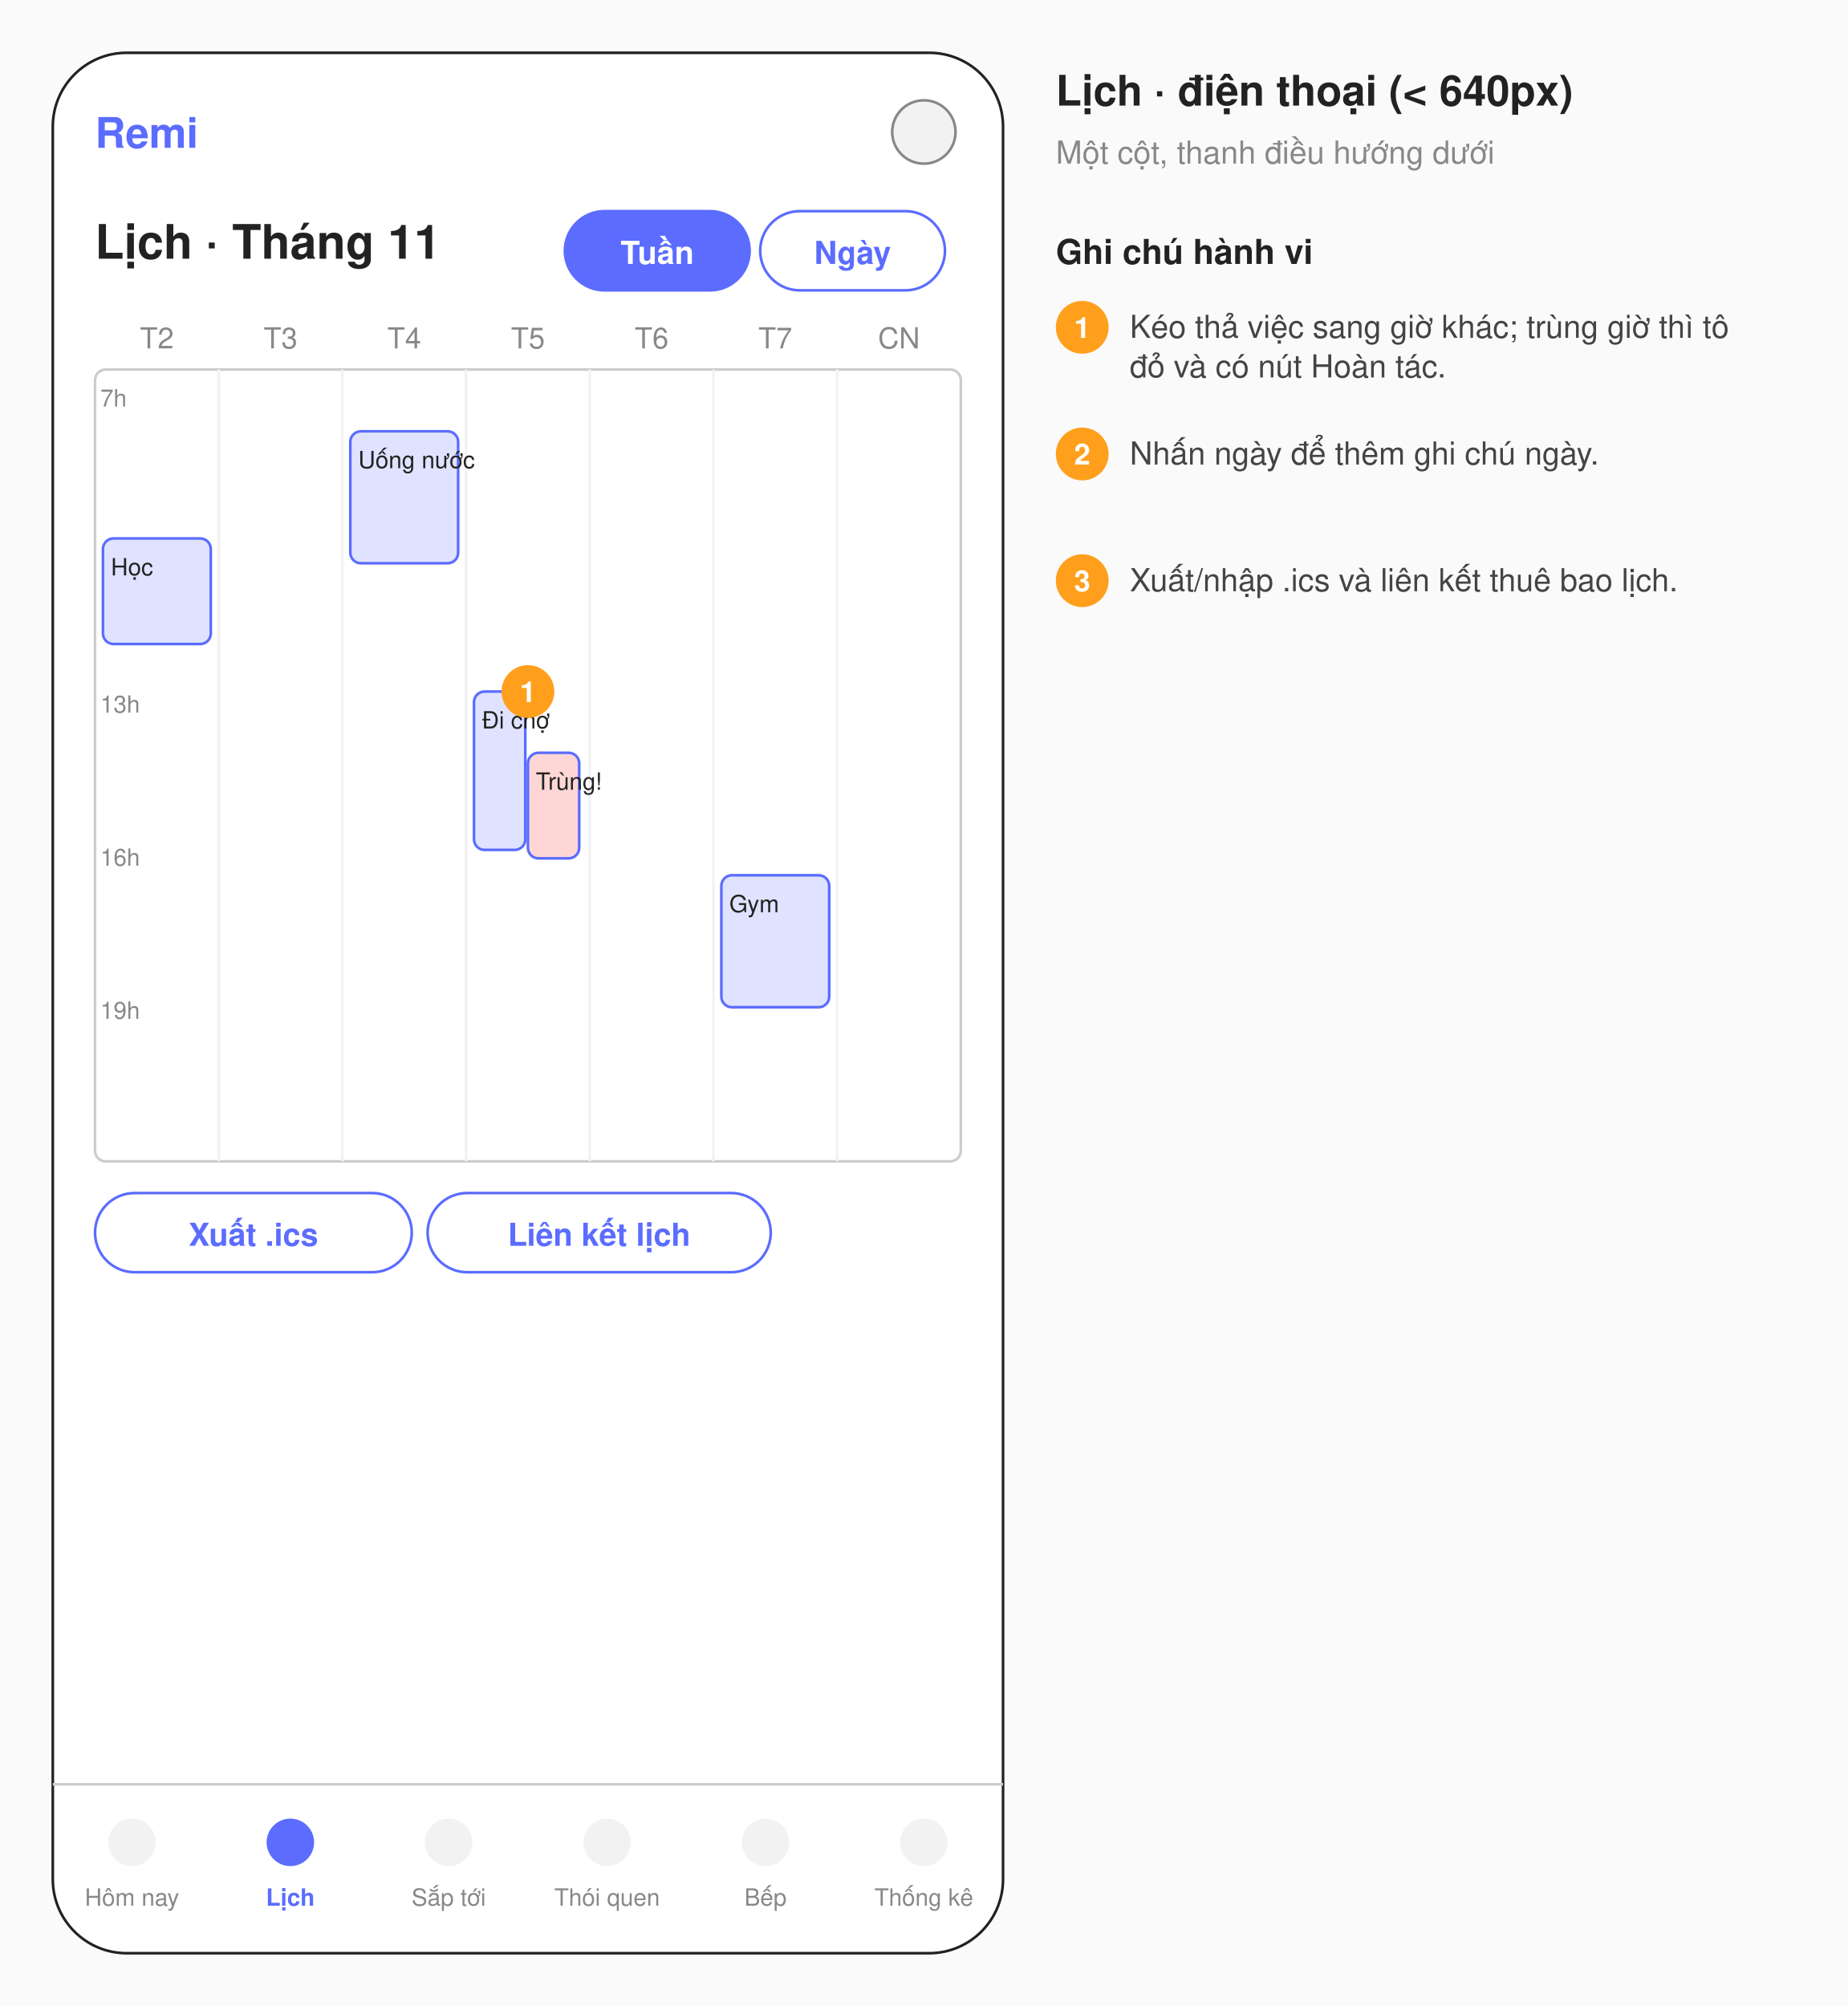
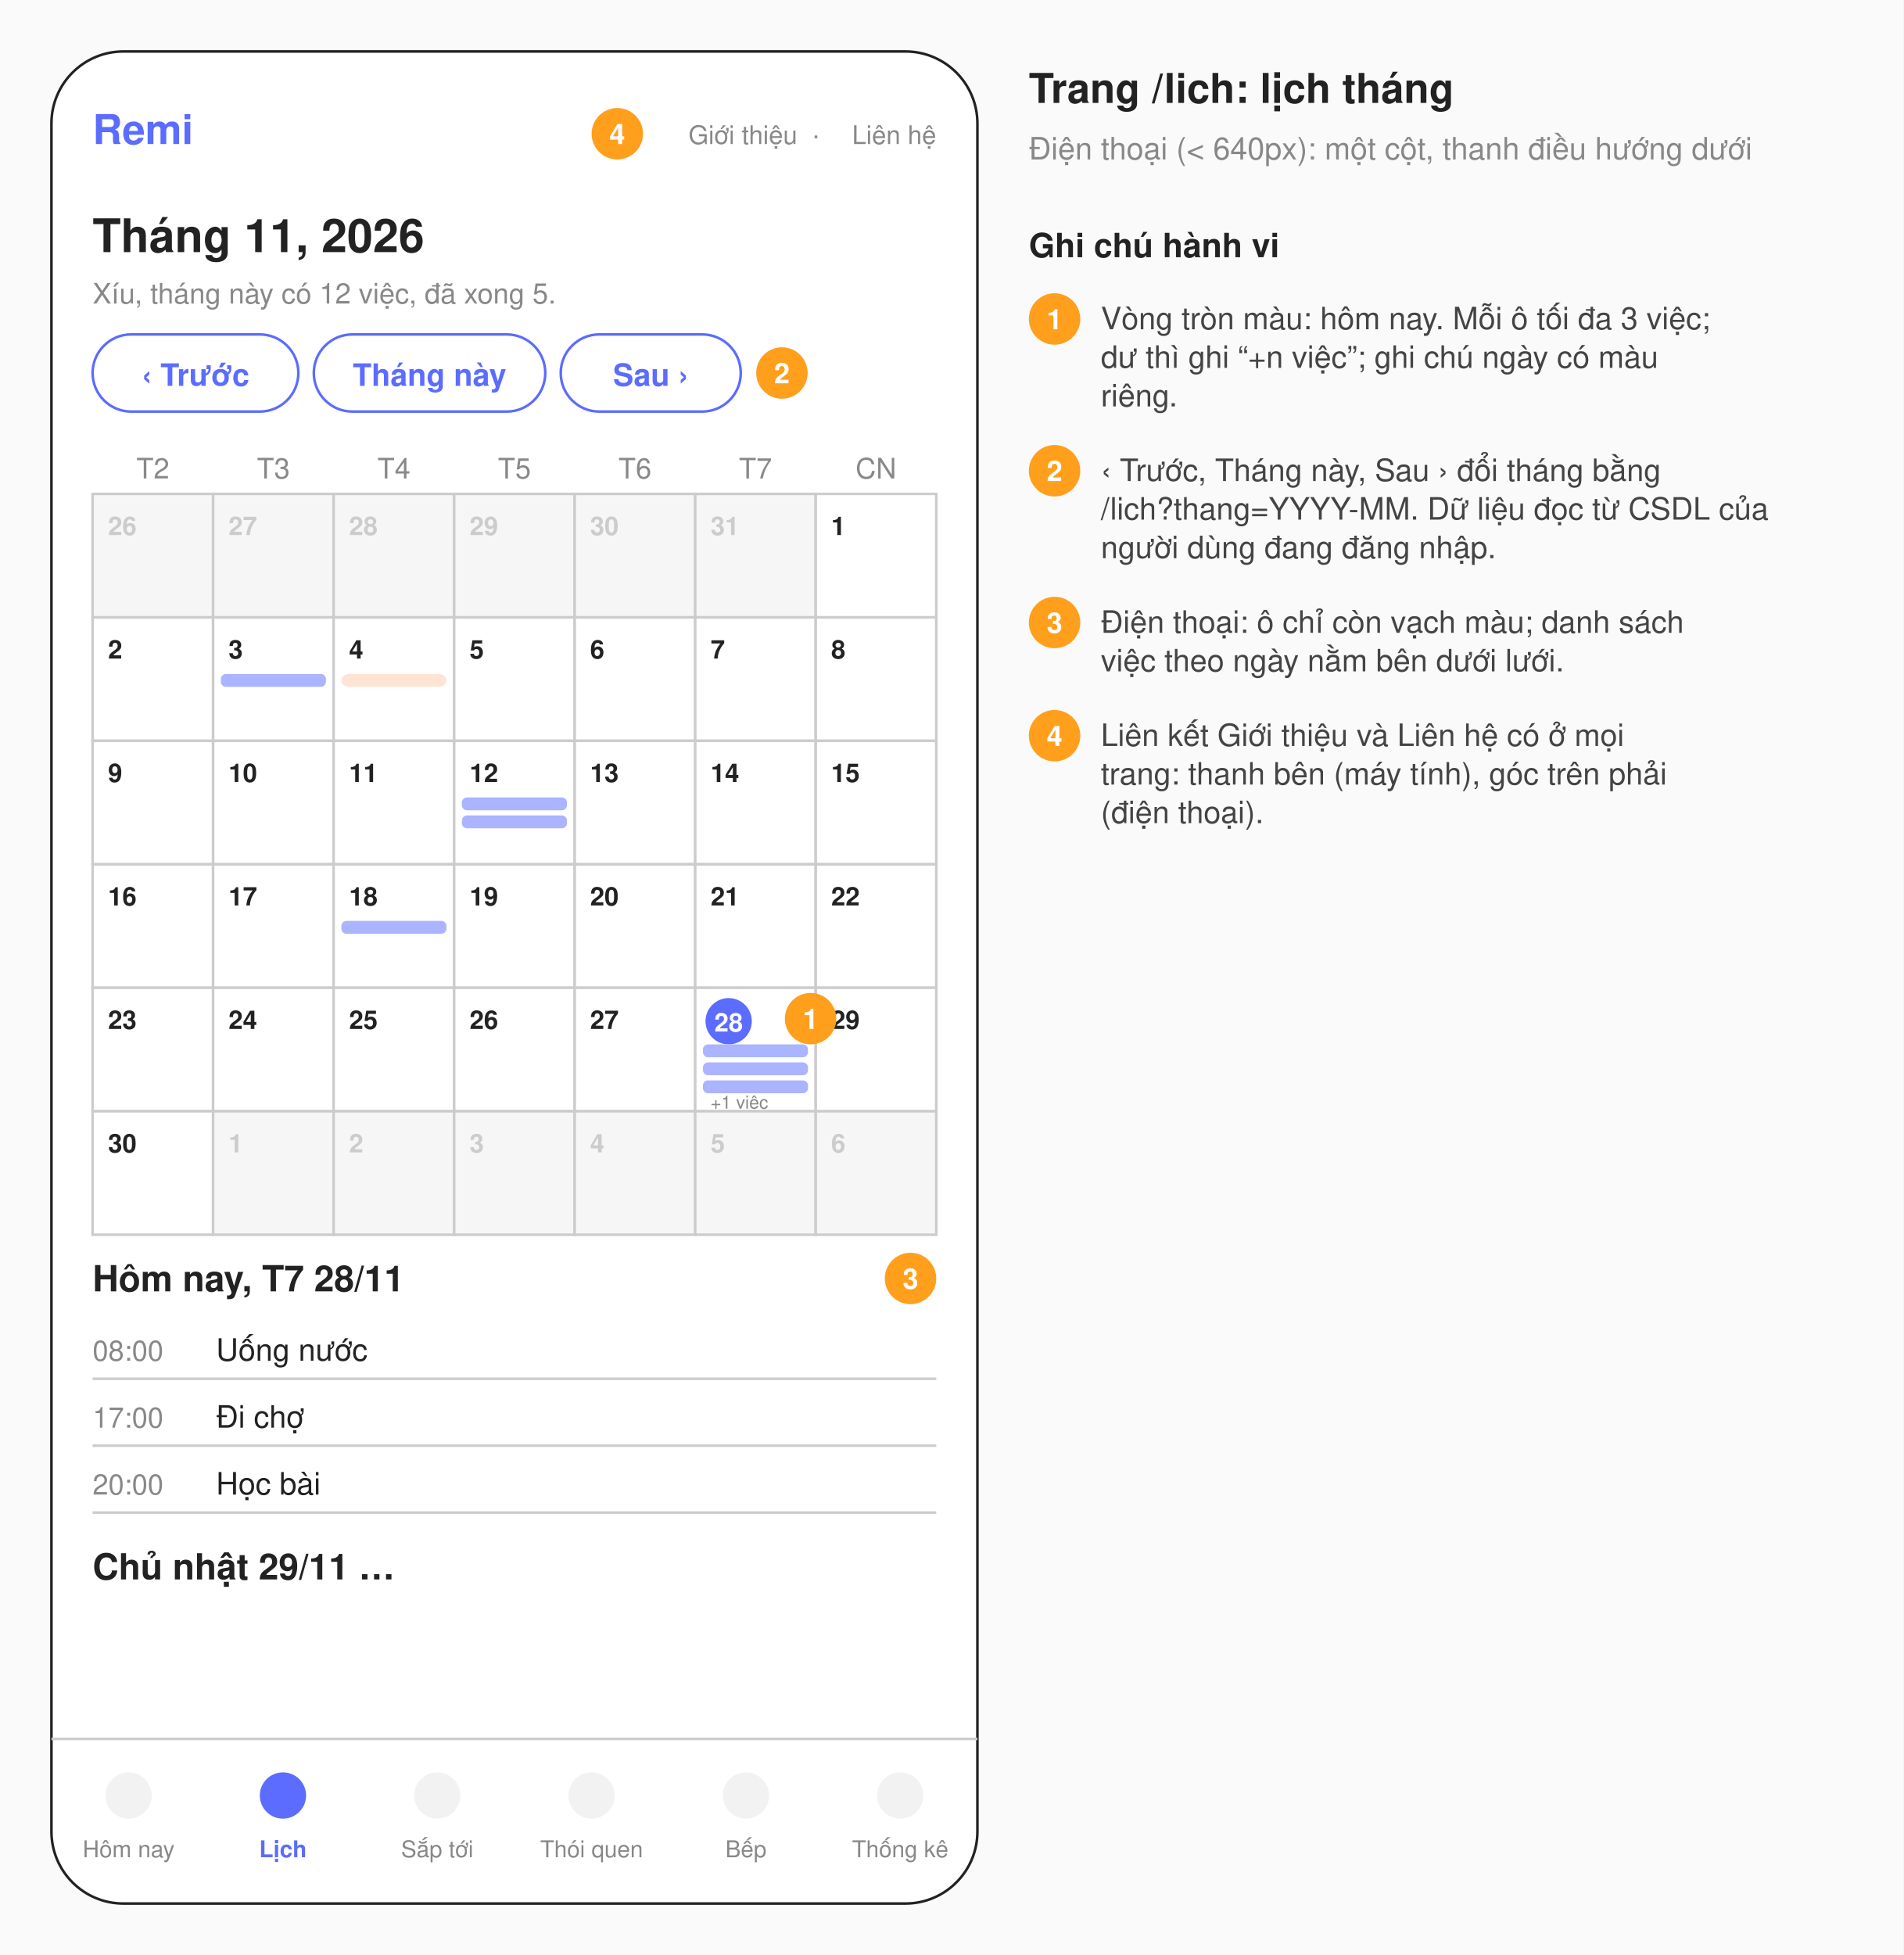
- <svg xmlns="http://www.w3.org/2000/svg" viewBox="0 0 700 760" width="700" height="760">
+ <svg xmlns="http://www.w3.org/2000/svg" viewBox="0 0 740 760" width="740" height="760">
  <rect width="100%" height="100%" fill="#fafafa" />
  <rect x="20" y="20" width="360" height="720" rx="28" fill="#fff" stroke="#222" />
  <text x="36" y="56" font-family="Helvetica, Arial, sans-serif" font-size="16" fill="#5b6cff" font-weight="bold" text-anchor="start">Remi</text>
-   <circle cx="350" cy="50" r="12" fill="#f2f2f2" stroke="#888" />
-   <text x="36" y="98" font-family="Helvetica, Arial, sans-serif" font-size="18" fill="#222" font-weight="bold" text-anchor="start">Lịch · Tháng 11</text>
-   <rect x="214" y="80" width="70" height="30" rx="15" fill="#5b6cff" stroke="#5b6cff" />
-   <text x="249.0" y="100" font-family="Helvetica, Arial, sans-serif" font-size="12" fill="#fff" font-weight="bold" text-anchor="middle">Tuần</text>
-   <rect x="288" y="80" width="70" height="30" rx="15" fill="#fff" stroke="#5b6cff" />
-   <text x="323.0" y="100" font-family="Helvetica, Arial, sans-serif" font-size="12" fill="#5b6cff" font-weight="bold" text-anchor="middle">Ngày</text>
-   <text x="59.429" y="132" font-family="Helvetica, Arial, sans-serif" font-size="11" fill="#888" font-weight="normal" text-anchor="middle">T2</text>
-   <text x="106.286" y="132" font-family="Helvetica, Arial, sans-serif" font-size="11" fill="#888" font-weight="normal" text-anchor="middle">T3</text>
-   <text x="153.143" y="132" font-family="Helvetica, Arial, sans-serif" font-size="11" fill="#888" font-weight="normal" text-anchor="middle">T4</text>
-   <text x="200" y="132" font-family="Helvetica, Arial, sans-serif" font-size="11" fill="#888" font-weight="normal" text-anchor="middle">T5</text>
-   <text x="246.857" y="132" font-family="Helvetica, Arial, sans-serif" font-size="11" fill="#888" font-weight="normal" text-anchor="middle">T6</text>
-   <text x="293.714" y="132" font-family="Helvetica, Arial, sans-serif" font-size="11" fill="#888" font-weight="normal" text-anchor="middle">T7</text>
-   <text x="340.571" y="132" font-family="Helvetica, Arial, sans-serif" font-size="11" fill="#888" font-weight="normal" text-anchor="middle">CN</text>
-   <rect x="36" y="140" width="328" height="300" rx="4" fill="#fff" stroke="#ccc" />
-   <line x1="82.857" y1="140" x2="82.857" y2="440" stroke="#f2f2f2" />
-   <line x1="129.714" y1="140" x2="129.714" y2="440" stroke="#f2f2f2" />
-   <line x1="176.571" y1="140" x2="176.571" y2="440" stroke="#f2f2f2" />
-   <line x1="223.429" y1="140" x2="223.429" y2="440" stroke="#f2f2f2" />
-   <line x1="270.286" y1="140" x2="270.286" y2="440" stroke="#f2f2f2" />
-   <line x1="317.143" y1="140" x2="317.143" y2="440" stroke="#f2f2f2" />
-   <text x="38" y="154" font-family="Helvetica, Arial, sans-serif" font-size="9" fill="#888" font-weight="normal" text-anchor="start">7h</text>
-   <text x="38" y="212" font-family="Helvetica, Arial, sans-serif" font-size="9" fill="#888" font-weight="normal" text-anchor="start">10h</text>
-   <text x="38" y="270" font-family="Helvetica, Arial, sans-serif" font-size="9" fill="#888" font-weight="normal" text-anchor="start">13h</text>
-   <text x="38" y="328" font-family="Helvetica, Arial, sans-serif" font-size="9" fill="#888" font-weight="normal" text-anchor="start">16h</text>
-   <text x="38" y="386" font-family="Helvetica, Arial, sans-serif" font-size="9" fill="#888" font-weight="normal" text-anchor="start">19h</text>
-   <rect x="39.0" y="204" width="40.857" height="40" rx="4" fill="#dfe3ff" stroke="#5b6cff" />
-   <text x="42.0" y="218" font-family="Helvetica, Arial, sans-serif" font-size="9" fill="#222" font-weight="normal" text-anchor="start">Học</text>
-   <rect x="132.714" y="163.4" width="40.857" height="50" rx="4" fill="#dfe3ff" stroke="#5b6cff" />
-   <text x="135.714" y="177.4" font-family="Helvetica, Arial, sans-serif" font-size="9" fill="#222" font-weight="normal" text-anchor="start">Uống nước</text>
-   <rect x="179.571" y="262" width="19.429" height="60" rx="4" fill="#dfe3ff" stroke="#5b6cff" />
-   <text x="182.571" y="276" font-family="Helvetica, Arial, sans-serif" font-size="9" fill="#222" font-weight="normal" text-anchor="start">Đi chợ</text>
-   <rect x="200" y="285.2" width="19.429" height="40" rx="4" fill="#ffd6d6" stroke="#5b6cff" />
-   <text x="203" y="299.2" font-family="Helvetica, Arial, sans-serif" font-size="9" fill="#222" font-weight="normal" text-anchor="start">Trùng!</text>
-   <rect x="273.286" y="331.6" width="40.857" height="50" rx="4" fill="#dfe3ff" stroke="#5b6cff" />
-   <text x="276.286" y="345.6" font-family="Helvetica, Arial, sans-serif" font-size="9" fill="#222" font-weight="normal" text-anchor="start">Gym</text>
-   <circle cx="200.0" cy="262" r="10" fill="#ff9f1c" />
-   <text x="200.0" y="266" font-family="Helvetica, Arial, sans-serif" font-size="11" fill="#fff" font-weight="bold" text-anchor="middle">1</text>
-   <rect x="36" y="452" width="120" height="30" rx="15" fill="#fff" stroke="#5b6cff" />
-   <text x="96.0" y="472" font-family="Helvetica, Arial, sans-serif" font-size="12" fill="#5b6cff" font-weight="bold" text-anchor="middle">Xuất .ics</text>
-   <rect x="162" y="452" width="130" height="30" rx="15" fill="#fff" stroke="#5b6cff" />
-   <text x="227.0" y="472" font-family="Helvetica, Arial, sans-serif" font-size="12" fill="#5b6cff" font-weight="bold" text-anchor="middle">Liên kết lịch</text>
+   <text x="364" y="56" font-family="Helvetica, Arial, sans-serif" font-size="10" fill="#888" font-weight="normal" text-anchor="end">Liên hệ</text>
+   <text x="317" y="56" font-family="Helvetica, Arial, sans-serif" font-size="10" fill="#888" font-weight="normal" text-anchor="middle">·</text>
+   <text x="310" y="56" font-family="Helvetica, Arial, sans-serif" font-size="10" fill="#888" font-weight="normal" text-anchor="end">Giới thiệu</text>
+   <circle cx="240" cy="52" r="10" fill="#ff9f1c" />
+   <text x="240" y="56" font-family="Helvetica, Arial, sans-serif" font-size="11" fill="#fff" font-weight="bold" text-anchor="middle">4</text>
+   <text x="36" y="98" font-family="Helvetica, Arial, sans-serif" font-size="18" fill="#222" font-weight="bold" text-anchor="start">Tháng 11, 2026</text>
+   <text x="36" y="118" font-family="Helvetica, Arial, sans-serif" font-size="11" fill="#888" font-weight="normal" text-anchor="start">Xíu, tháng này có 12 việc, đã xong 5.</text>
+   <rect x="36" y="130" width="80" height="30" rx="15" fill="#fff" stroke="#5b6cff" />
+   <text x="76.0" y="150" font-family="Helvetica, Arial, sans-serif" font-size="12" fill="#5b6cff" font-weight="bold" text-anchor="middle">‹ Trước</text>
+   <rect x="122" y="130" width="90" height="30" rx="15" fill="#fff" stroke="#5b6cff" />
+   <text x="167.0" y="150" font-family="Helvetica, Arial, sans-serif" font-size="12" fill="#5b6cff" font-weight="bold" text-anchor="middle">Tháng này</text>
+   <rect x="218" y="130" width="70" height="30" rx="15" fill="#fff" stroke="#5b6cff" />
+   <text x="253.0" y="150" font-family="Helvetica, Arial, sans-serif" font-size="12" fill="#5b6cff" font-weight="bold" text-anchor="middle">Sau ›</text>
+   <circle cx="304" cy="145" r="10" fill="#ff9f1c" />
+   <text x="304" y="149" font-family="Helvetica, Arial, sans-serif" font-size="11" fill="#fff" font-weight="bold" text-anchor="middle">2</text>
+   <text x="59.429" y="186" font-family="Helvetica, Arial, sans-serif" font-size="11" fill="#888" font-weight="normal" text-anchor="middle">T2</text>
+   <text x="106.286" y="186" font-family="Helvetica, Arial, sans-serif" font-size="11" fill="#888" font-weight="normal" text-anchor="middle">T3</text>
+   <text x="153.143" y="186" font-family="Helvetica, Arial, sans-serif" font-size="11" fill="#888" font-weight="normal" text-anchor="middle">T4</text>
+   <text x="200" y="186" font-family="Helvetica, Arial, sans-serif" font-size="11" fill="#888" font-weight="normal" text-anchor="middle">T5</text>
+   <text x="246.857" y="186" font-family="Helvetica, Arial, sans-serif" font-size="11" fill="#888" font-weight="normal" text-anchor="middle">T6</text>
+   <text x="293.714" y="186" font-family="Helvetica, Arial, sans-serif" font-size="11" fill="#888" font-weight="normal" text-anchor="middle">T7</text>
+   <text x="340.571" y="186" font-family="Helvetica, Arial, sans-serif" font-size="11" fill="#888" font-weight="normal" text-anchor="middle">CN</text>
+   <rect x="36.0" y="192" width="46.857" height="48" rx="0" fill="#f6f6f6" stroke="#ccc" />
+   <text x="42.0" y="208" font-family="Helvetica, Arial, sans-serif" font-size="10" fill="#ccc" font-weight="bold" text-anchor="start">26</text>
+   <rect x="82.857" y="192" width="46.857" height="48" rx="0" fill="#f6f6f6" stroke="#ccc" />
+   <text x="88.857" y="208" font-family="Helvetica, Arial, sans-serif" font-size="10" fill="#ccc" font-weight="bold" text-anchor="start">27</text>
+   <rect x="129.714" y="192" width="46.857" height="48" rx="0" fill="#f6f6f6" stroke="#ccc" />
+   <text x="135.714" y="208" font-family="Helvetica, Arial, sans-serif" font-size="10" fill="#ccc" font-weight="bold" text-anchor="start">28</text>
+   <rect x="176.571" y="192" width="46.857" height="48" rx="0" fill="#f6f6f6" stroke="#ccc" />
+   <text x="182.571" y="208" font-family="Helvetica, Arial, sans-serif" font-size="10" fill="#ccc" font-weight="bold" text-anchor="start">29</text>
+   <rect x="223.429" y="192" width="46.857" height="48" rx="0" fill="#f6f6f6" stroke="#ccc" />
+   <text x="229.429" y="208" font-family="Helvetica, Arial, sans-serif" font-size="10" fill="#ccc" font-weight="bold" text-anchor="start">30</text>
+   <rect x="270.286" y="192" width="46.857" height="48" rx="0" fill="#f6f6f6" stroke="#ccc" />
+   <text x="276.286" y="208" font-family="Helvetica, Arial, sans-serif" font-size="10" fill="#ccc" font-weight="bold" text-anchor="start">31</text>
+   <rect x="317.143" y="192" width="46.857" height="48" rx="0" fill="#fff" stroke="#ccc" />
+   <text x="323.143" y="208" font-family="Helvetica, Arial, sans-serif" font-size="10" fill="#222" font-weight="bold" text-anchor="start">1</text>
+   <rect x="36.0" y="240" width="46.857" height="48" rx="0" fill="#fff" stroke="#ccc" />
+   <text x="42.0" y="256" font-family="Helvetica, Arial, sans-serif" font-size="10" fill="#222" font-weight="bold" text-anchor="start">2</text>
+   <rect x="82.857" y="240" width="46.857" height="48" rx="0" fill="#fff" stroke="#ccc" />
+   <text x="88.857" y="256" font-family="Helvetica, Arial, sans-serif" font-size="10" fill="#222" font-weight="bold" text-anchor="start">3</text>
+   <rect x="85.857" y="262" width="40.857" height="5" rx="2" fill="#aab4ff" stroke="none" />
+   <rect x="129.714" y="240" width="46.857" height="48" rx="0" fill="#fff" stroke="#ccc" />
+   <text x="135.714" y="256" font-family="Helvetica, Arial, sans-serif" font-size="10" fill="#222" font-weight="bold" text-anchor="start">4</text>
+   <rect x="132.714" y="262" width="40.857" height="5" rx="3" fill="#ffe3d3" stroke="none" />
+   <rect x="176.571" y="240" width="46.857" height="48" rx="0" fill="#fff" stroke="#ccc" />
+   <text x="182.571" y="256" font-family="Helvetica, Arial, sans-serif" font-size="10" fill="#222" font-weight="bold" text-anchor="start">5</text>
+   <rect x="223.429" y="240" width="46.857" height="48" rx="0" fill="#fff" stroke="#ccc" />
+   <text x="229.429" y="256" font-family="Helvetica, Arial, sans-serif" font-size="10" fill="#222" font-weight="bold" text-anchor="start">6</text>
+   <rect x="270.286" y="240" width="46.857" height="48" rx="0" fill="#fff" stroke="#ccc" />
+   <text x="276.286" y="256" font-family="Helvetica, Arial, sans-serif" font-size="10" fill="#222" font-weight="bold" text-anchor="start">7</text>
+   <rect x="317.143" y="240" width="46.857" height="48" rx="0" fill="#fff" stroke="#ccc" />
+   <text x="323.143" y="256" font-family="Helvetica, Arial, sans-serif" font-size="10" fill="#222" font-weight="bold" text-anchor="start">8</text>
+   <rect x="36.0" y="288" width="46.857" height="48" rx="0" fill="#fff" stroke="#ccc" />
+   <text x="42.0" y="304" font-family="Helvetica, Arial, sans-serif" font-size="10" fill="#222" font-weight="bold" text-anchor="start">9</text>
+   <rect x="82.857" y="288" width="46.857" height="48" rx="0" fill="#fff" stroke="#ccc" />
+   <text x="88.857" y="304" font-family="Helvetica, Arial, sans-serif" font-size="10" fill="#222" font-weight="bold" text-anchor="start">10</text>
+   <rect x="129.714" y="288" width="46.857" height="48" rx="0" fill="#fff" stroke="#ccc" />
+   <text x="135.714" y="304" font-family="Helvetica, Arial, sans-serif" font-size="10" fill="#222" font-weight="bold" text-anchor="start">11</text>
+   <rect x="176.571" y="288" width="46.857" height="48" rx="0" fill="#fff" stroke="#ccc" />
+   <text x="182.571" y="304" font-family="Helvetica, Arial, sans-serif" font-size="10" fill="#222" font-weight="bold" text-anchor="start">12</text>
+   <rect x="179.571" y="310" width="40.857" height="5" rx="2" fill="#aab4ff" stroke="none" />
+   <rect x="179.571" y="317" width="40.857" height="5" rx="2" fill="#aab4ff" stroke="none" />
+   <rect x="223.429" y="288" width="46.857" height="48" rx="0" fill="#fff" stroke="#ccc" />
+   <text x="229.429" y="304" font-family="Helvetica, Arial, sans-serif" font-size="10" fill="#222" font-weight="bold" text-anchor="start">13</text>
+   <rect x="270.286" y="288" width="46.857" height="48" rx="0" fill="#fff" stroke="#ccc" />
+   <text x="276.286" y="304" font-family="Helvetica, Arial, sans-serif" font-size="10" fill="#222" font-weight="bold" text-anchor="start">14</text>
+   <rect x="317.143" y="288" width="46.857" height="48" rx="0" fill="#fff" stroke="#ccc" />
+   <text x="323.143" y="304" font-family="Helvetica, Arial, sans-serif" font-size="10" fill="#222" font-weight="bold" text-anchor="start">15</text>
+   <rect x="36.0" y="336" width="46.857" height="48" rx="0" fill="#fff" stroke="#ccc" />
+   <text x="42.0" y="352" font-family="Helvetica, Arial, sans-serif" font-size="10" fill="#222" font-weight="bold" text-anchor="start">16</text>
+   <rect x="82.857" y="336" width="46.857" height="48" rx="0" fill="#fff" stroke="#ccc" />
+   <text x="88.857" y="352" font-family="Helvetica, Arial, sans-serif" font-size="10" fill="#222" font-weight="bold" text-anchor="start">17</text>
+   <rect x="129.714" y="336" width="46.857" height="48" rx="0" fill="#fff" stroke="#ccc" />
+   <text x="135.714" y="352" font-family="Helvetica, Arial, sans-serif" font-size="10" fill="#222" font-weight="bold" text-anchor="start">18</text>
+   <rect x="132.714" y="358" width="40.857" height="5" rx="2" fill="#aab4ff" stroke="none" />
+   <rect x="176.571" y="336" width="46.857" height="48" rx="0" fill="#fff" stroke="#ccc" />
+   <text x="182.571" y="352" font-family="Helvetica, Arial, sans-serif" font-size="10" fill="#222" font-weight="bold" text-anchor="start">19</text>
+   <rect x="223.429" y="336" width="46.857" height="48" rx="0" fill="#fff" stroke="#ccc" />
+   <text x="229.429" y="352" font-family="Helvetica, Arial, sans-serif" font-size="10" fill="#222" font-weight="bold" text-anchor="start">20</text>
+   <rect x="270.286" y="336" width="46.857" height="48" rx="0" fill="#fff" stroke="#ccc" />
+   <text x="276.286" y="352" font-family="Helvetica, Arial, sans-serif" font-size="10" fill="#222" font-weight="bold" text-anchor="start">21</text>
+   <rect x="317.143" y="336" width="46.857" height="48" rx="0" fill="#fff" stroke="#ccc" />
+   <text x="323.143" y="352" font-family="Helvetica, Arial, sans-serif" font-size="10" fill="#222" font-weight="bold" text-anchor="start">22</text>
+   <rect x="36.0" y="384" width="46.857" height="48" rx="0" fill="#fff" stroke="#ccc" />
+   <text x="42.0" y="400" font-family="Helvetica, Arial, sans-serif" font-size="10" fill="#222" font-weight="bold" text-anchor="start">23</text>
+   <rect x="82.857" y="384" width="46.857" height="48" rx="0" fill="#fff" stroke="#ccc" />
+   <text x="88.857" y="400" font-family="Helvetica, Arial, sans-serif" font-size="10" fill="#222" font-weight="bold" text-anchor="start">24</text>
+   <rect x="129.714" y="384" width="46.857" height="48" rx="0" fill="#fff" stroke="#ccc" />
+   <text x="135.714" y="400" font-family="Helvetica, Arial, sans-serif" font-size="10" fill="#222" font-weight="bold" text-anchor="start">25</text>
+   <rect x="176.571" y="384" width="46.857" height="48" rx="0" fill="#fff" stroke="#ccc" />
+   <text x="182.571" y="400" font-family="Helvetica, Arial, sans-serif" font-size="10" fill="#222" font-weight="bold" text-anchor="start">26</text>
+   <rect x="223.429" y="384" width="46.857" height="48" rx="0" fill="#fff" stroke="#ccc" />
+   <text x="229.429" y="400" font-family="Helvetica, Arial, sans-serif" font-size="10" fill="#222" font-weight="bold" text-anchor="start">27</text>
+   <rect x="270.286" y="384" width="46.857" height="48" rx="0" fill="#fff" stroke="#ccc" />
+   <circle cx="283.286" cy="397" r="9" fill="#5b6cff" />
+   <text x="283.286" y="401" font-family="Helvetica, Arial, sans-serif" font-size="10" fill="#fff" font-weight="bold" text-anchor="middle">28</text>
+   <rect x="273.286" y="406" width="40.857" height="5" rx="2" fill="#aab4ff" stroke="none" />
+   <rect x="273.286" y="413" width="40.857" height="5" rx="2" fill="#aab4ff" stroke="none" />
+   <rect x="273.286" y="420" width="40.857" height="5" rx="2" fill="#aab4ff" stroke="none" />
+   <text x="276.286" y="431" font-family="Helvetica, Arial, sans-serif" font-size="7" fill="#888" font-weight="normal" text-anchor="start">+1 việc</text>
+   <rect x="317.143" y="384" width="46.857" height="48" rx="0" fill="#fff" stroke="#ccc" />
+   <text x="323.143" y="400" font-family="Helvetica, Arial, sans-serif" font-size="10" fill="#222" font-weight="bold" text-anchor="start">29</text>
+   <rect x="36.0" y="432" width="46.857" height="48" rx="0" fill="#fff" stroke="#ccc" />
+   <text x="42.0" y="448" font-family="Helvetica, Arial, sans-serif" font-size="10" fill="#222" font-weight="bold" text-anchor="start">30</text>
+   <rect x="82.857" y="432" width="46.857" height="48" rx="0" fill="#f6f6f6" stroke="#ccc" />
+   <text x="88.857" y="448" font-family="Helvetica, Arial, sans-serif" font-size="10" fill="#ccc" font-weight="bold" text-anchor="start">1</text>
+   <rect x="129.714" y="432" width="46.857" height="48" rx="0" fill="#f6f6f6" stroke="#ccc" />
+   <text x="135.714" y="448" font-family="Helvetica, Arial, sans-serif" font-size="10" fill="#ccc" font-weight="bold" text-anchor="start">2</text>
+   <rect x="176.571" y="432" width="46.857" height="48" rx="0" fill="#f6f6f6" stroke="#ccc" />
+   <text x="182.571" y="448" font-family="Helvetica, Arial, sans-serif" font-size="10" fill="#ccc" font-weight="bold" text-anchor="start">3</text>
+   <rect x="223.429" y="432" width="46.857" height="48" rx="0" fill="#f6f6f6" stroke="#ccc" />
+   <text x="229.429" y="448" font-family="Helvetica, Arial, sans-serif" font-size="10" fill="#ccc" font-weight="bold" text-anchor="start">4</text>
+   <rect x="270.286" y="432" width="46.857" height="48" rx="0" fill="#f6f6f6" stroke="#ccc" />
+   <text x="276.286" y="448" font-family="Helvetica, Arial, sans-serif" font-size="10" fill="#ccc" font-weight="bold" text-anchor="start">5</text>
+   <rect x="317.143" y="432" width="46.857" height="48" rx="0" fill="#f6f6f6" stroke="#ccc" />
+   <text x="323.143" y="448" font-family="Helvetica, Arial, sans-serif" font-size="10" fill="#ccc" font-weight="bold" text-anchor="start">6</text>
+   <circle cx="315.143" cy="396" r="10" fill="#ff9f1c" />
+   <text x="315.143" y="400" font-family="Helvetica, Arial, sans-serif" font-size="11" fill="#fff" font-weight="bold" text-anchor="middle">1</text>
+   <text x="36" y="502" font-family="Helvetica, Arial, sans-serif" font-size="14" fill="#222" font-weight="bold" text-anchor="start">Hôm nay, T7 28/11</text>
+   <circle cx="354" cy="497" r="10" fill="#ff9f1c" />
+   <text x="354" y="501" font-family="Helvetica, Arial, sans-serif" font-size="11" fill="#fff" font-weight="bold" text-anchor="middle">3</text>
+   <line x1="36" y1="536" x2="364" y2="536" stroke="#ccc" />
+   <text x="36" y="529" font-family="Helvetica, Arial, sans-serif" font-size="11" fill="#888" font-weight="normal" text-anchor="start">08:00</text>
+   <text x="84" y="529" font-family="Helvetica, Arial, sans-serif" font-size="12" fill="#222" font-weight="normal" text-anchor="start">Uống nước</text>
+   <line x1="36" y1="562" x2="364" y2="562" stroke="#ccc" />
+   <text x="36" y="555" font-family="Helvetica, Arial, sans-serif" font-size="11" fill="#888" font-weight="normal" text-anchor="start">17:00</text>
+   <text x="84" y="555" font-family="Helvetica, Arial, sans-serif" font-size="12" fill="#222" font-weight="normal" text-anchor="start">Đi chợ</text>
+   <line x1="36" y1="588" x2="364" y2="588" stroke="#ccc" />
+   <text x="36" y="581" font-family="Helvetica, Arial, sans-serif" font-size="11" fill="#888" font-weight="normal" text-anchor="start">20:00</text>
+   <text x="84" y="581" font-family="Helvetica, Arial, sans-serif" font-size="12" fill="#222" font-weight="normal" text-anchor="start">Học bài</text>
+   <text x="36" y="614" font-family="Helvetica, Arial, sans-serif" font-size="14" fill="#222" font-weight="bold" text-anchor="start">Chủ nhật 29/11 …</text>
  <line x1="20" y1="676" x2="380" y2="676" stroke="#ccc" />
  <circle cx="50.0" cy="698" r="9" fill="#f2f2f2" />
  <text x="50.0" y="722" font-family="Helvetica, Arial, sans-serif" font-size="9" fill="#888" font-weight="normal" text-anchor="middle">Hôm nay</text>
  <circle cx="110.0" cy="698" r="9" fill="#5b6cff" />
  <text x="110.0" y="722" font-family="Helvetica, Arial, sans-serif" font-size="9" fill="#5b6cff" font-weight="bold" text-anchor="middle">Lịch</text>
  <circle cx="170.0" cy="698" r="9" fill="#f2f2f2" />
  <text x="170.0" y="722" font-family="Helvetica, Arial, sans-serif" font-size="9" fill="#888" font-weight="normal" text-anchor="middle">Sắp tới</text>
  <circle cx="230.0" cy="698" r="9" fill="#f2f2f2" />
  <text x="230.0" y="722" font-family="Helvetica, Arial, sans-serif" font-size="9" fill="#888" font-weight="normal" text-anchor="middle">Thói quen</text>
  <circle cx="290.0" cy="698" r="9" fill="#f2f2f2" />
  <text x="290.0" y="722" font-family="Helvetica, Arial, sans-serif" font-size="9" fill="#888" font-weight="normal" text-anchor="middle">Bếp</text>
  <circle cx="350.0" cy="698" r="9" fill="#f2f2f2" />
  <text x="350.0" y="722" font-family="Helvetica, Arial, sans-serif" font-size="9" fill="#888" font-weight="normal" text-anchor="middle">Thống kê</text>
-   <text x="400" y="40" font-family="Helvetica, Arial, sans-serif" font-size="16" fill="#222" font-weight="bold" text-anchor="start">Lịch · điện thoại (&lt; 640px)</text>
-   <text x="400" y="62" font-family="Helvetica, Arial, sans-serif" font-size="12" fill="#888" font-weight="normal" text-anchor="start">Một cột, thanh điều hướng dưới</text>
+   <text x="400" y="40" font-family="Helvetica, Arial, sans-serif" font-size="16" fill="#222" font-weight="bold" text-anchor="start">Trang /lich: lịch tháng</text>
+   <text x="400" y="62" font-family="Helvetica, Arial, sans-serif" font-size="12" fill="#888" font-weight="normal" text-anchor="start">Điện thoại (&lt; 640px): một cột, thanh điều hướng dưới</text>
  <text x="400" y="100" font-family="Helvetica, Arial, sans-serif" font-size="13" fill="#222" font-weight="bold" text-anchor="start">Ghi chú hành vi</text>
  <circle cx="410" cy="124" r="10" fill="#ff9f1c" />
  <text x="410" y="128" font-family="Helvetica, Arial, sans-serif" font-size="11" fill="#fff" font-weight="bold" text-anchor="middle">1</text>
-   <text x="428" y="128" font-family="Helvetica, Arial, sans-serif" font-size="12" fill="#444" font-weight="normal" text-anchor="start">Kéo thả việc sang giờ khác; trùng giờ thì tô</text>
-   <text x="428" y="143" font-family="Helvetica, Arial, sans-serif" font-size="12" fill="#444" font-weight="normal" text-anchor="start">đỏ và có nút Hoàn tác.</text>
-   <circle cx="410" cy="172" r="10" fill="#ff9f1c" />
-   <text x="410" y="176" font-family="Helvetica, Arial, sans-serif" font-size="11" fill="#fff" font-weight="bold" text-anchor="middle">2</text>
-   <text x="428" y="176" font-family="Helvetica, Arial, sans-serif" font-size="12" fill="#444" font-weight="normal" text-anchor="start">Nhấn ngày để thêm ghi chú ngày.</text>
-   <circle cx="410" cy="220" r="10" fill="#ff9f1c" />
-   <text x="410" y="224" font-family="Helvetica, Arial, sans-serif" font-size="11" fill="#fff" font-weight="bold" text-anchor="middle">3</text>
-   <text x="428" y="224" font-family="Helvetica, Arial, sans-serif" font-size="12" fill="#444" font-weight="normal" text-anchor="start">Xuất/nhập .ics và liên kết thuê bao lịch.</text>
+   <text x="428" y="128" font-family="Helvetica, Arial, sans-serif" font-size="12" fill="#444" font-weight="normal" text-anchor="start">Vòng tròn màu: hôm nay. Mỗi ô tối đa 3 việc;</text>
+   <text x="428" y="143" font-family="Helvetica, Arial, sans-serif" font-size="12" fill="#444" font-weight="normal" text-anchor="start">dư thì ghi “+n việc”; ghi chú ngày có màu</text>
+   <text x="428" y="158" font-family="Helvetica, Arial, sans-serif" font-size="12" fill="#444" font-weight="normal" text-anchor="start">riêng.</text>
+   <circle cx="410" cy="183" r="10" fill="#ff9f1c" />
+   <text x="410" y="187" font-family="Helvetica, Arial, sans-serif" font-size="11" fill="#fff" font-weight="bold" text-anchor="middle">2</text>
+   <text x="428" y="187" font-family="Helvetica, Arial, sans-serif" font-size="12" fill="#444" font-weight="normal" text-anchor="start">‹ Trước, Tháng này, Sau › đổi tháng bằng</text>
+   <text x="428" y="202" font-family="Helvetica, Arial, sans-serif" font-size="12" fill="#444" font-weight="normal" text-anchor="start">/lich?thang=YYYY-MM. Dữ liệu đọc từ CSDL của</text>
+   <text x="428" y="217" font-family="Helvetica, Arial, sans-serif" font-size="12" fill="#444" font-weight="normal" text-anchor="start">người dùng đang đăng nhập.</text>
+   <circle cx="410" cy="242" r="10" fill="#ff9f1c" />
+   <text x="410" y="246" font-family="Helvetica, Arial, sans-serif" font-size="11" fill="#fff" font-weight="bold" text-anchor="middle">3</text>
+   <text x="428" y="246" font-family="Helvetica, Arial, sans-serif" font-size="12" fill="#444" font-weight="normal" text-anchor="start">Điện thoại: ô chỉ còn vạch màu; danh sách</text>
+   <text x="428" y="261" font-family="Helvetica, Arial, sans-serif" font-size="12" fill="#444" font-weight="normal" text-anchor="start">việc theo ngày nằm bên dưới lưới.</text>
+   <circle cx="410" cy="286" r="10" fill="#ff9f1c" />
+   <text x="410" y="290" font-family="Helvetica, Arial, sans-serif" font-size="11" fill="#fff" font-weight="bold" text-anchor="middle">4</text>
+   <text x="428" y="290" font-family="Helvetica, Arial, sans-serif" font-size="12" fill="#444" font-weight="normal" text-anchor="start">Liên kết Giới thiệu và Liên hệ có ở mọi</text>
+   <text x="428" y="305" font-family="Helvetica, Arial, sans-serif" font-size="12" fill="#444" font-weight="normal" text-anchor="start">trang: thanh bên (máy tính), góc trên phải</text>
+   <text x="428" y="320" font-family="Helvetica, Arial, sans-serif" font-size="12" fill="#444" font-weight="normal" text-anchor="start">(điện thoại).</text>
</svg>
